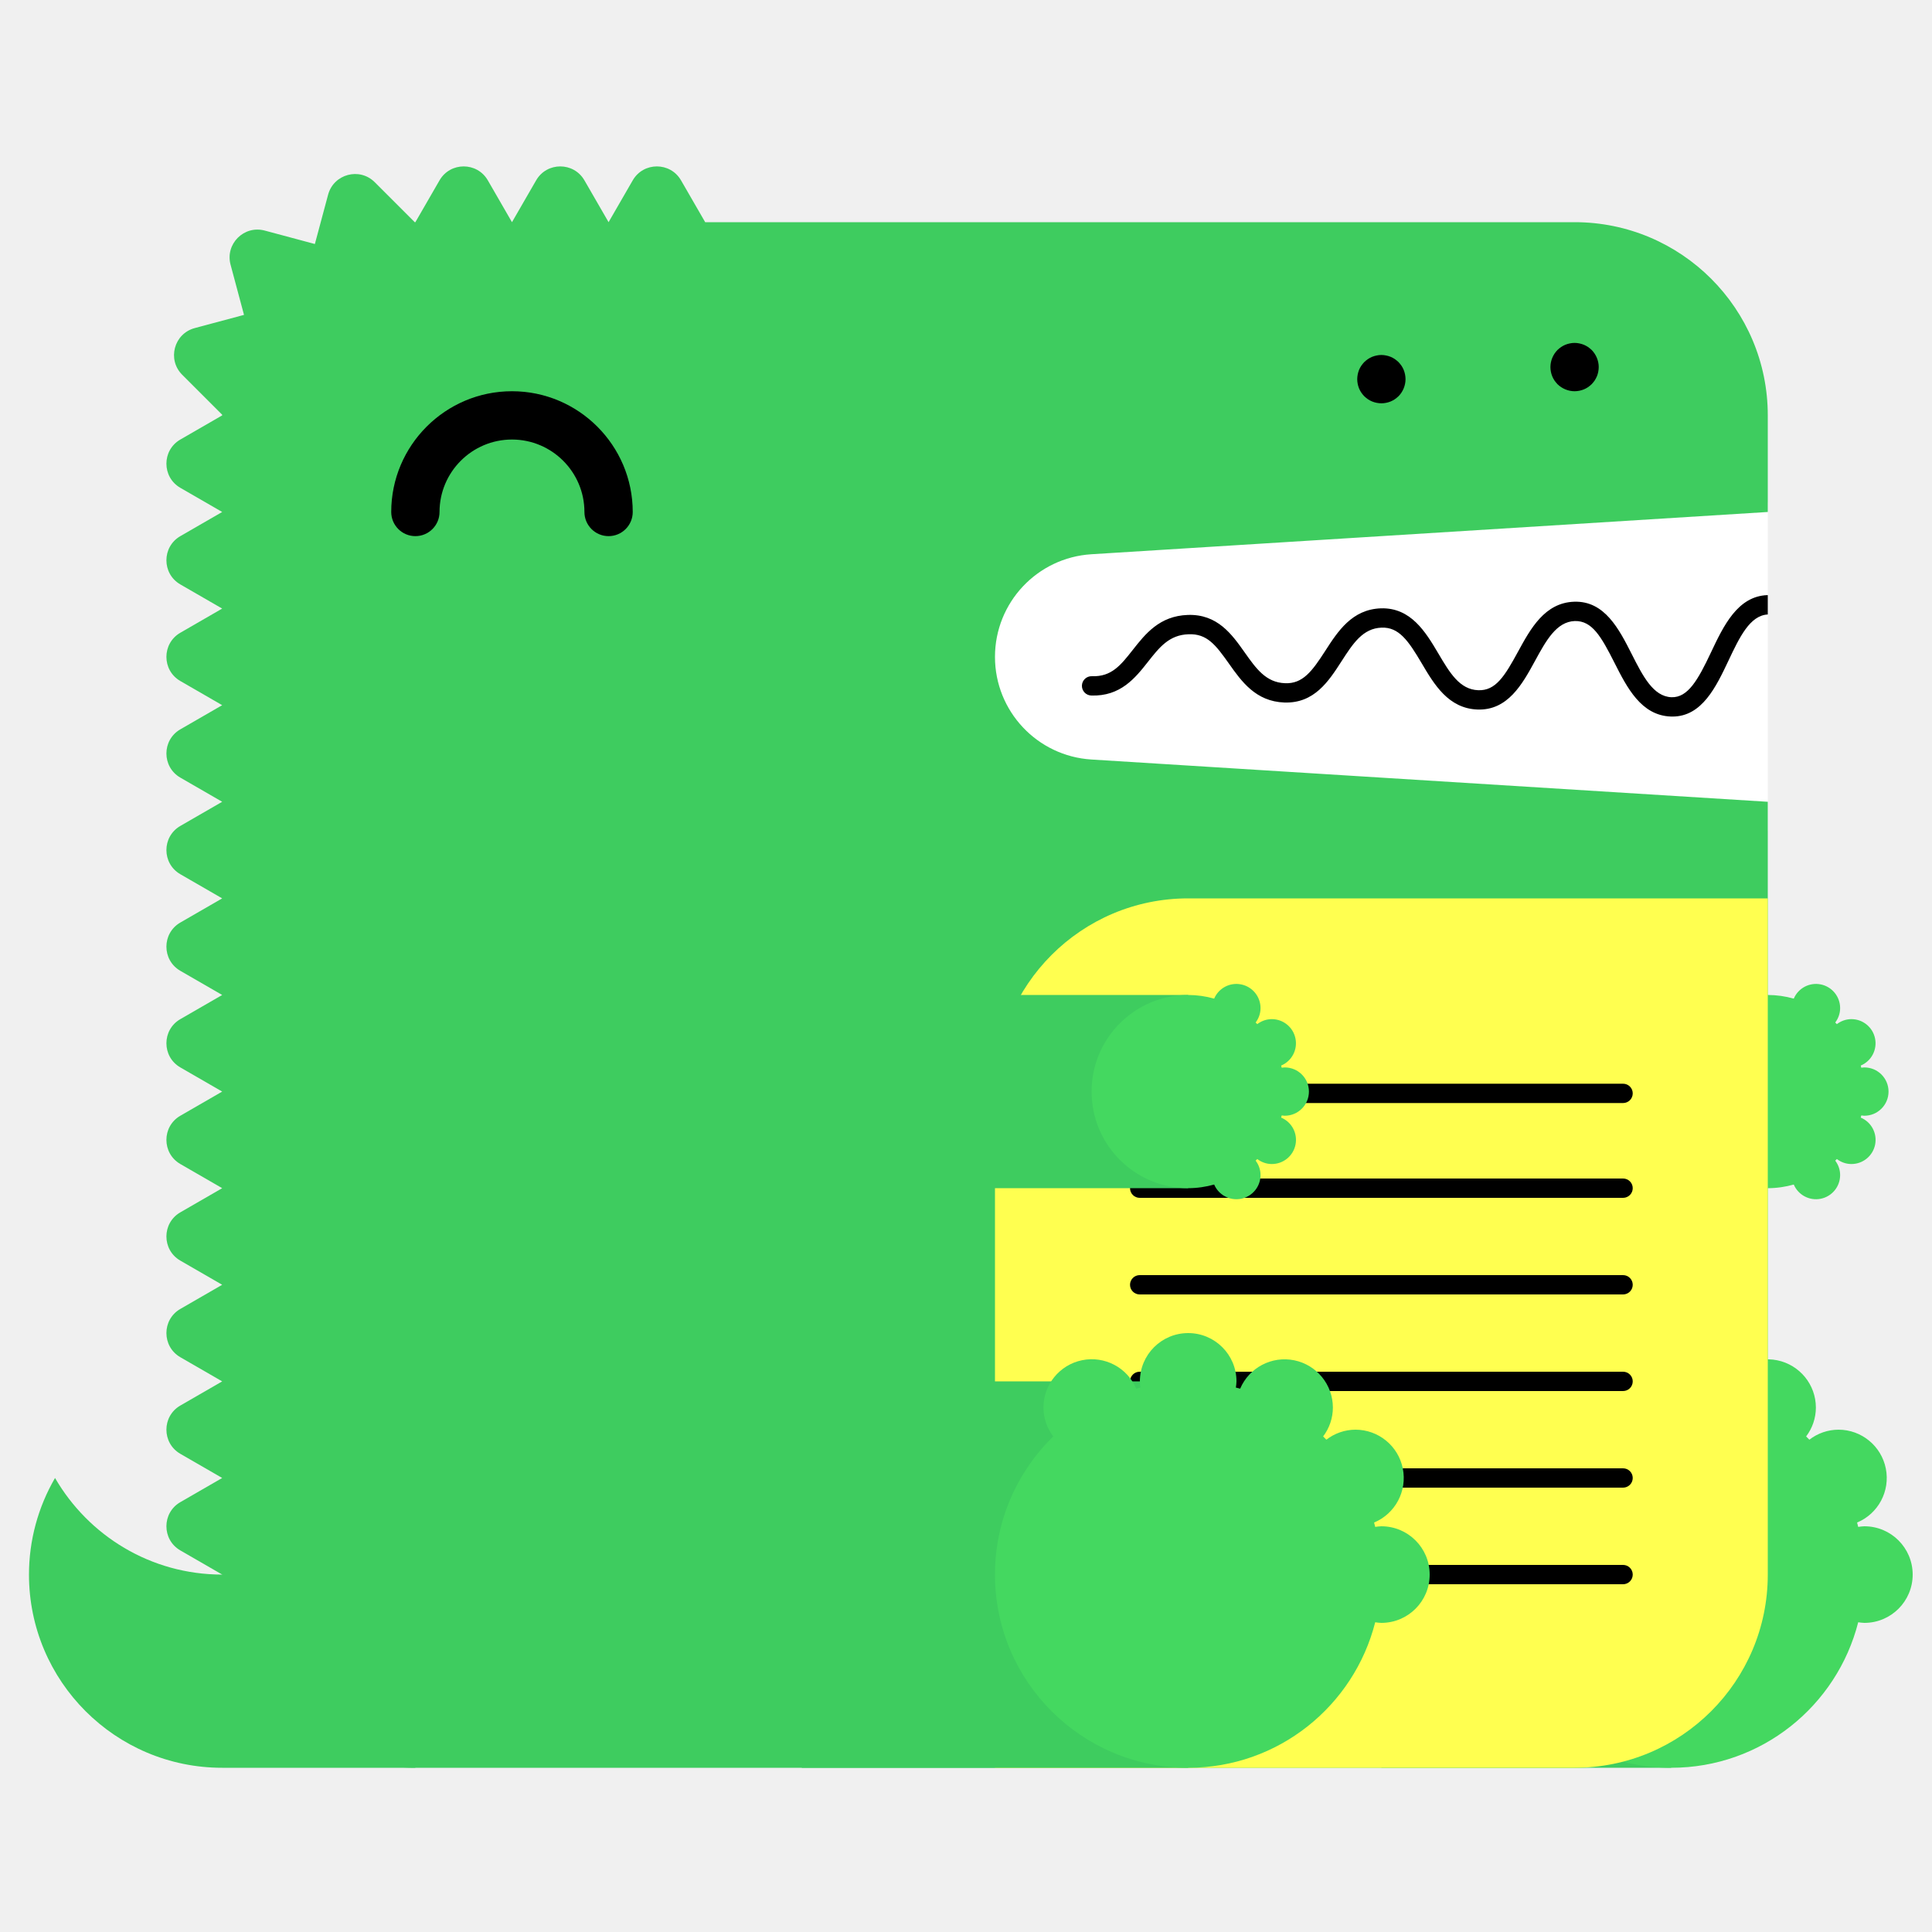
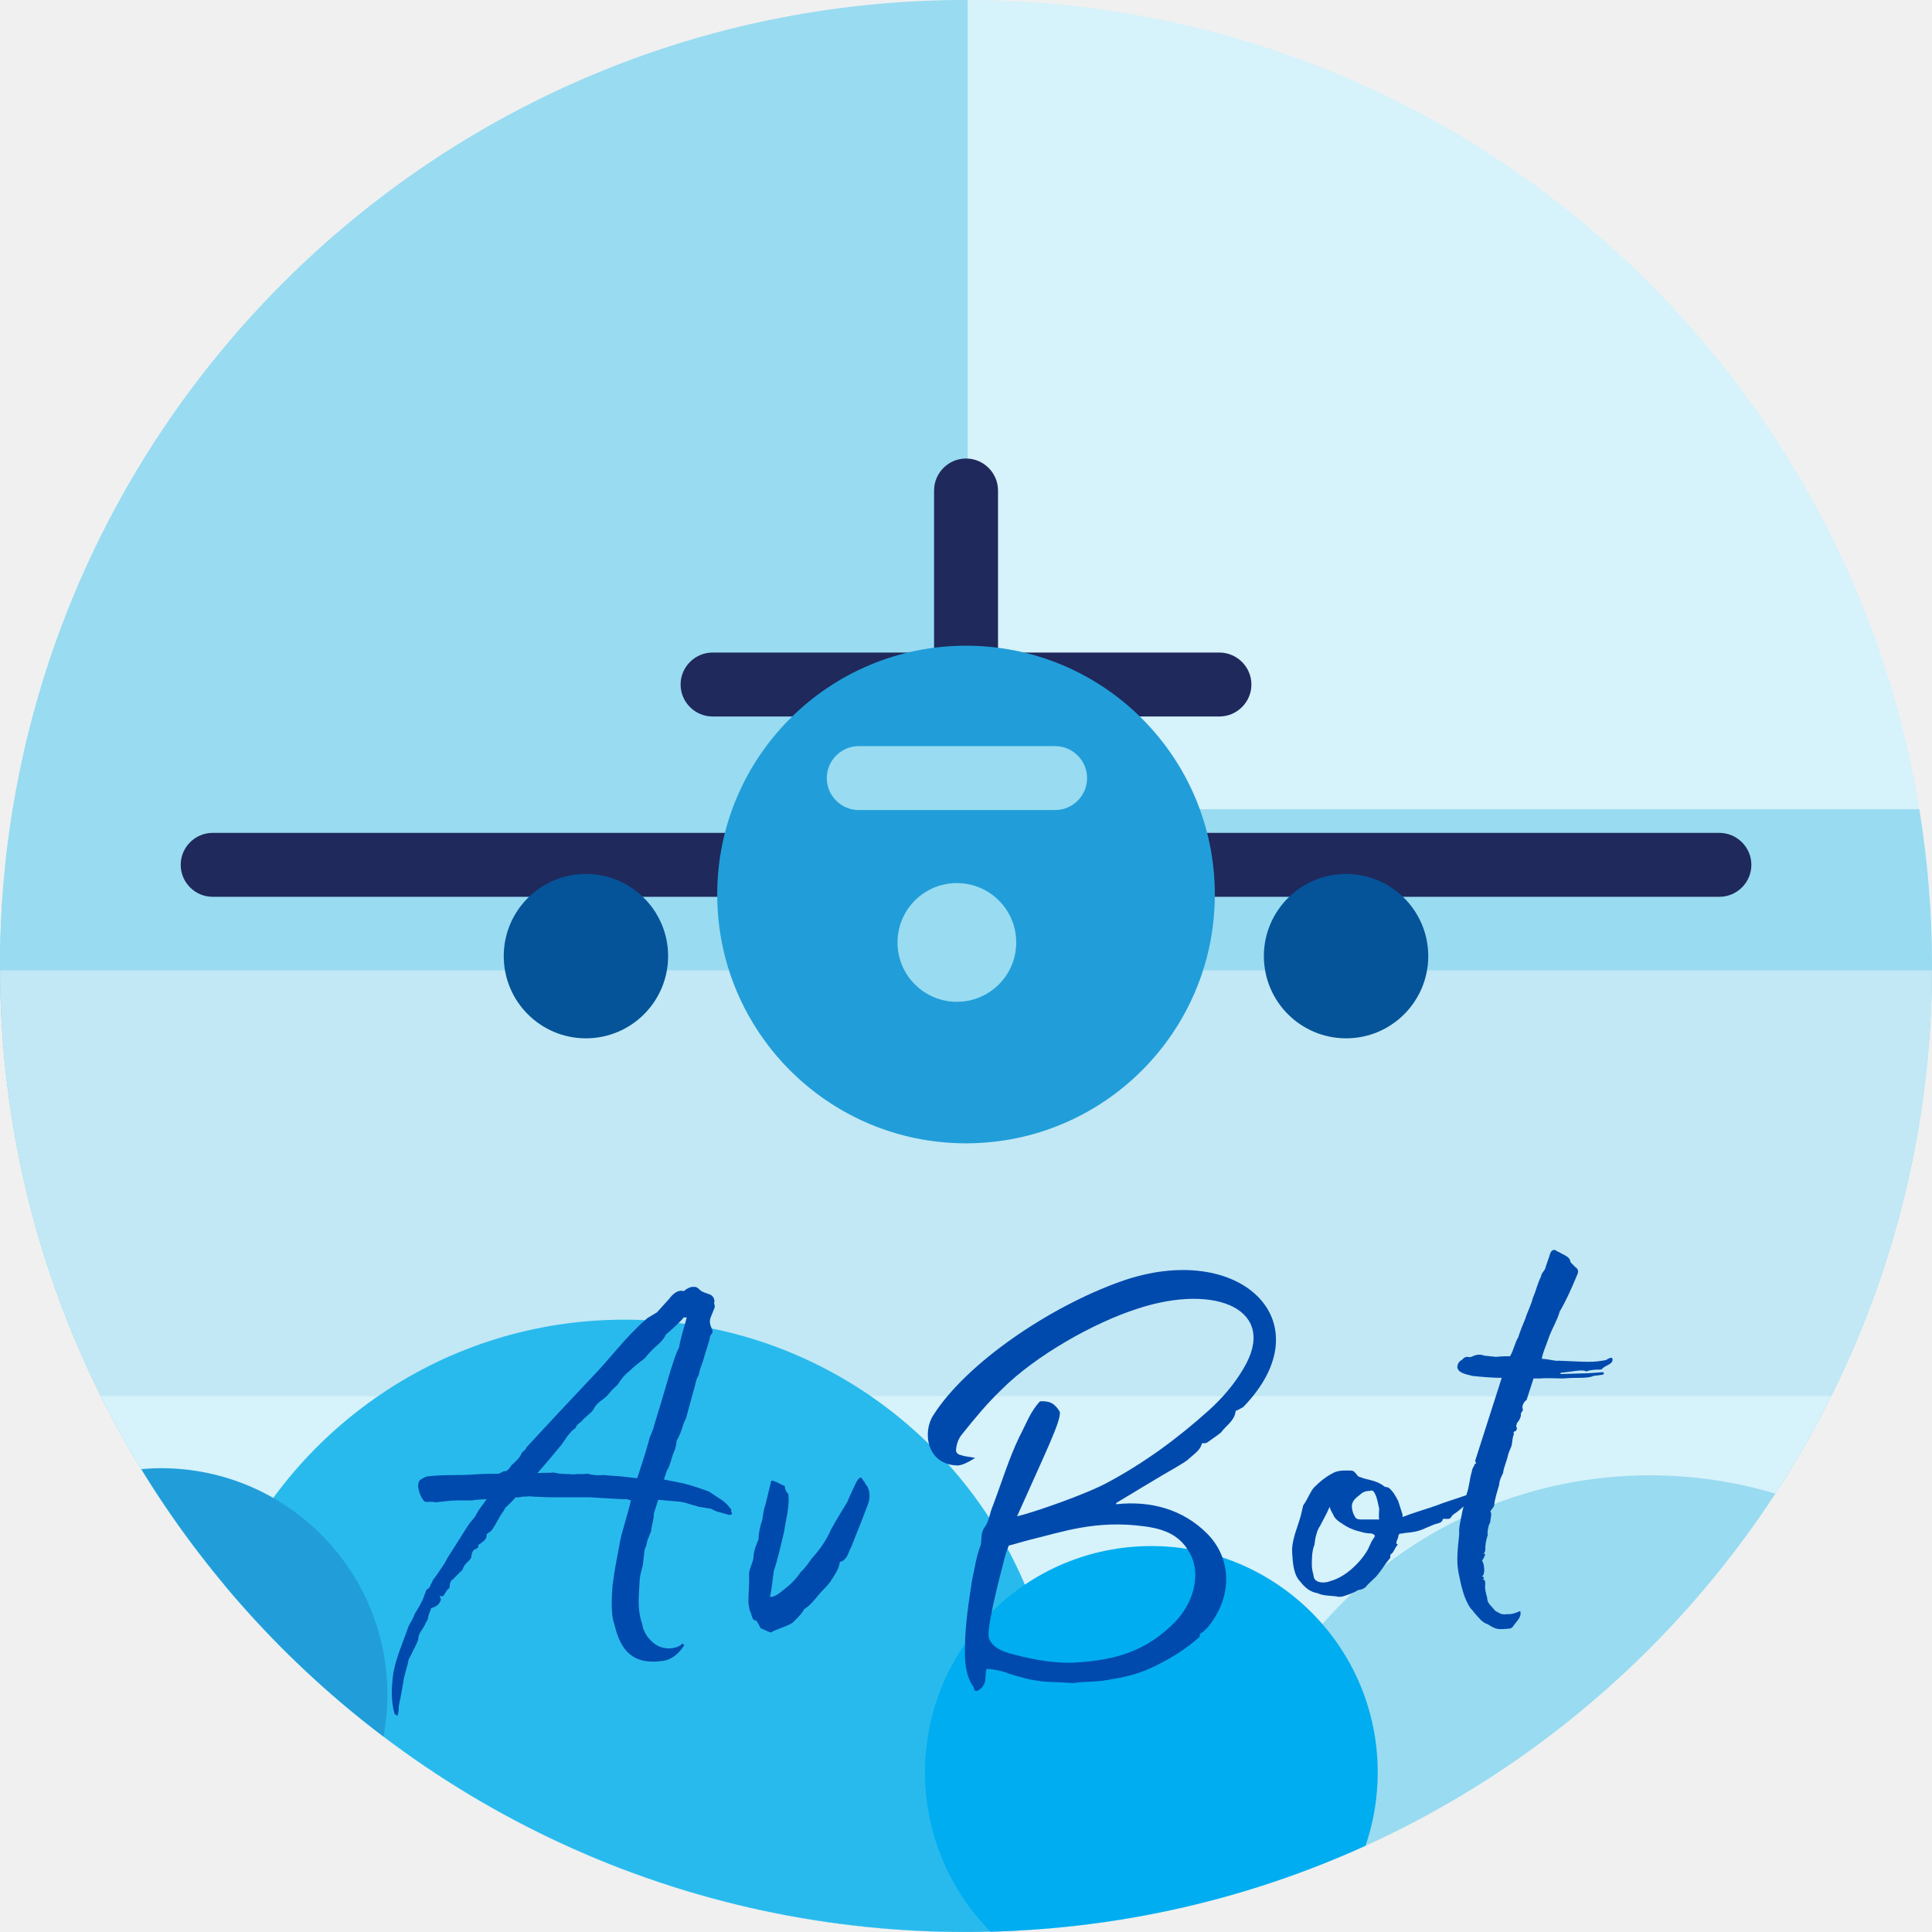
- <svg xmlns="http://www.w3.org/2000/svg" width="200" height="200" viewBox="0 0 200 200">
-   <g fill="none" fill-rule="evenodd">
-     <path fill="#FFF" d="M99 52h84v34H99z" />
-     <path d="M23 163c-7.398 0-13.843-4.027-17.303-10A19.886 19.886 0 0 0 3 163c0 11.046 8.954 20 20 20h20v-20H23z" fill="#3ECC5F" />
-     <path d="M112.98 57.376L183 53V43c0-11.046-8.954-20-20-20H73l-2.5-4.33c-1.112-1.925-3.889-1.925-5 0L63 23l-2.5-4.33c-1.111-1.925-3.889-1.925-5 0L53 23l-2.5-4.33c-1.111-1.925-3.889-1.925-5 0L43 23c-.022 0-.042.003-.065.003l-4.142-4.141c-1.57-1.571-4.252-.853-4.828 1.294l-1.369 5.104-5.192-1.392c-2.148-.575-4.111 1.389-3.535 3.536l1.39 5.193-5.102 1.367c-2.148.576-2.867 3.259-1.296 4.83l4.142 4.142c0 .021-.003.042-.003.064l-4.33 2.5c-1.925 1.111-1.925 3.889 0 5L23 53l-4.33 2.5c-1.925 1.111-1.925 3.889 0 5L23 63l-4.33 2.5c-1.925 1.111-1.925 3.889 0 5L23 73l-4.33 2.5c-1.925 1.111-1.925 3.889 0 5L23 83l-4.33 2.5c-1.925 1.111-1.925 3.889 0 5L23 93l-4.33 2.5c-1.925 1.111-1.925 3.889 0 5L23 103l-4.33 2.5c-1.925 1.111-1.925 3.889 0 5L23 113l-4.33 2.5c-1.925 1.111-1.925 3.889 0 5L23 123l-4.33 2.5c-1.925 1.111-1.925 3.889 0 5L23 133l-4.33 2.5c-1.925 1.111-1.925 3.889 0 5L23 143l-4.33 2.5c-1.925 1.111-1.925 3.889 0 5L23 153l-4.33 2.5c-1.925 1.111-1.925 3.889 0 5L23 163c0 11.046 8.954 20 20 20h120c11.046 0 20-8.954 20-20V83l-70.02-4.376A10.645 10.645 0 0 1 103 68c0-5.621 4.37-10.273 9.98-10.624" fill="#3ECC5F" />
-     <path fill="#3ECC5F" d="M143 183h30v-40h-30z" />
-     <path d="M193 158c-.219 0-.428.037-.639.064-.038-.15-.074-.301-.116-.451A5 5 0 0 0 190.32 148a4.96 4.96 0 0 0-3.016 1.036 26.531 26.531 0 0 0-.335-.336 4.955 4.955 0 0 0 1.011-2.987 5 5 0 0 0-9.599-1.959c-.148-.042-.297-.077-.445-.115.027-.211.064-.42.064-.639a5 5 0 0 0-5-5 5 5 0 0 0-5 5c0 .219.037.428.064.639-.148.038-.297.073-.445.115a4.998 4.998 0 0 0-9.599 1.959c0 1.125.384 2.151 1.011 2.987-3.717 3.632-6.031 8.693-6.031 14.3 0 11.046 8.954 20 20 20 9.339 0 17.16-6.41 19.361-15.064.211.027.42.064.639.064a5 5 0 0 0 5-5 5 5 0 0 0-5-5" fill="#44D860" />
-     <path fill="#3ECC5F" d="M153 123h30v-20h-30z" />
-     <path d="M193 115.5a2.5 2.5 0 1 0 0-5c-.109 0-.214.019-.319.032-.02-.075-.037-.15-.058-.225a2.501 2.501 0 0 0-.963-4.807c-.569 0-1.088.197-1.508.518a6.653 6.653 0 0 0-.168-.168c.314-.417.506-.931.506-1.494a2.5 2.5 0 0 0-4.8-.979A9.987 9.987 0 0 0 183 103c-5.522 0-10 4.478-10 10s4.478 10 10 10c.934 0 1.833-.138 2.69-.377a2.5 2.5 0 0 0 4.8-.979c0-.563-.192-1.077-.506-1.494.057-.055.113-.111.168-.168.42.321.939.518 1.508.518a2.5 2.5 0 0 0 .963-4.807c.021-.074.038-.15.058-.225.105.013.21.032.319.032" fill="#44D860" />
-     <path d="M63 55.5a2.5 2.5 0 0 1-2.5-2.5c0-4.136-3.364-7.5-7.5-7.5s-7.5 3.364-7.5 7.5a2.5 2.5 0 1 1-5 0c0-6.893 5.607-12.5 12.5-12.5S65.5 46.107 65.5 53a2.5 2.5 0 0 1-2.5 2.5" fill="#000" />
-     <path d="M103 183h60c11.046 0 20-8.954 20-20V93h-60c-11.046 0-20 8.954-20 20v70z" fill="#FFFF50" />
-     <path d="M168.02 124h-50.04a1 1 0 1 1 0-2h50.04a1 1 0 1 1 0 2m0 20h-50.04a1 1 0 1 1 0-2h50.04a1 1 0 1 1 0 2m0 20h-50.04a1 1 0 1 1 0-2h50.04a1 1 0 1 1 0 2m0-49.814h-50.04a1 1 0 1 1 0-2h50.04a1 1 0 1 1 0 2m0 19.814h-50.04a1 1 0 1 1 0-2h50.04a1 1 0 1 1 0 2m0 20h-50.04a1 1 0 1 1 0-2h50.04a1 1 0 1 1 0 2M183 61.611c-.012 0-.022-.006-.034-.005-3.09.105-4.552 3.196-5.842 5.923-1.346 2.85-2.387 4.703-4.093 4.647-1.889-.068-2.969-2.202-4.113-4.46-1.314-2.594-2.814-5.536-5.963-5.426-3.046.104-4.513 2.794-5.807 5.167-1.377 2.528-2.314 4.065-4.121 3.994-1.927-.07-2.951-1.805-4.136-3.813-1.321-2.236-2.848-4.75-5.936-4.664-2.994.103-4.465 2.385-5.763 4.4-1.373 2.13-2.335 3.428-4.165 3.351-1.973-.07-2.992-1.51-4.171-3.177-1.324-1.873-2.816-3.993-5.895-3.89-2.928.1-4.399 1.97-5.696 3.618-1.232 1.564-2.194 2.802-4.229 2.724a1 1 0 0 0-.072 2c3.017.101 4.545-1.8 5.872-3.487 1.177-1.496 2.193-2.787 4.193-2.855 1.926-.082 2.829 1.115 4.195 3.045 1.297 1.834 2.769 3.914 5.731 4.021 3.103.104 4.596-2.215 5.918-4.267 1.182-1.834 2.202-3.417 4.15-3.484 1.793-.067 2.769 1.35 4.145 3.681 1.297 2.197 2.766 4.686 5.787 4.796 3.125.108 4.634-2.62 5.949-5.035 1.139-2.088 2.214-4.06 4.119-4.126 1.793-.042 2.728 1.595 4.111 4.33 1.292 2.553 2.757 5.445 5.825 5.556l.169.003c3.064 0 4.518-3.075 5.805-5.794 1.139-2.41 2.217-4.68 4.067-4.773v-2z" fill="#000" />
-     <path fill="#3ECC5F" d="M83 183h40v-40H83z" />
-     <path d="M143 158c-.219 0-.428.037-.639.064-.038-.15-.074-.301-.116-.451A5 5 0 0 0 140.32 148a4.96 4.96 0 0 0-3.016 1.036 26.531 26.531 0 0 0-.335-.336 4.955 4.955 0 0 0 1.011-2.987 5 5 0 0 0-9.599-1.959c-.148-.042-.297-.077-.445-.115.027-.211.064-.42.064-.639a5 5 0 0 0-5-5 5 5 0 0 0-5 5c0 .219.037.428.064.639-.148.038-.297.073-.445.115a4.998 4.998 0 0 0-9.599 1.959c0 1.125.384 2.151 1.011 2.987-3.717 3.632-6.031 8.693-6.031 14.3 0 11.046 8.954 20 20 20 9.339 0 17.16-6.41 19.361-15.064.211.027.42.064.639.064a5 5 0 0 0 5-5 5 5 0 0 0-5-5" fill="#44D860" />
-     <path fill="#3ECC5F" d="M83 123h40v-20H83z" />
-     <path d="M133 115.5a2.5 2.5 0 1 0 0-5c-.109 0-.214.019-.319.032-.02-.075-.037-.15-.058-.225a2.501 2.501 0 0 0-.963-4.807c-.569 0-1.088.197-1.508.518a6.653 6.653 0 0 0-.168-.168c.314-.417.506-.931.506-1.494a2.5 2.5 0 0 0-4.8-.979A9.987 9.987 0 0 0 123 103c-5.522 0-10 4.478-10 10s4.478 10 10 10c.934 0 1.833-.138 2.69-.377a2.5 2.5 0 0 0 4.8-.979c0-.563-.192-1.077-.506-1.494.057-.055.113-.111.168-.168.42.321.939.518 1.508.518a2.5 2.5 0 0 0 .963-4.807c.021-.074.038-.15.058-.225.105.013.21.032.319.032" fill="#44D860" />
-     <path d="M143 41.75c-.16 0-.33-.02-.49-.05a2.52 2.52 0 0 1-.47-.14c-.15-.06-.29-.14-.431-.23-.13-.09-.259-.2-.38-.31-.109-.12-.219-.24-.309-.38s-.17-.28-.231-.43a2.619 2.619 0 0 1-.189-.96c0-.16.02-.33.05-.49.03-.16.08-.31.139-.47.061-.15.141-.29.231-.43.09-.13.2-.26.309-.38.121-.11.25-.22.38-.31.141-.09.281-.17.431-.23.149-.06.31-.11.47-.14.32-.07.65-.07.98 0 .159.03.32.08.47.14.149.06.29.14.43.23.13.09.259.2.38.31.11.12.22.25.31.38.09.14.17.28.23.43.06.16.11.31.14.47.029.16.05.33.05.49 0 .66-.271 1.31-.73 1.77-.121.11-.25.22-.38.31-.14.09-.281.17-.43.23a2.565 2.565 0 0 1-.96.19m20-1.25c-.66 0-1.3-.27-1.771-.73a3.802 3.802 0 0 1-.309-.38c-.09-.14-.17-.28-.231-.43a2.619 2.619 0 0 1-.189-.96c0-.66.27-1.3.729-1.77.121-.11.25-.22.38-.31.141-.09.281-.17.431-.23.149-.06.31-.11.47-.14.32-.07.66-.07.98 0 .159.03.32.08.47.14.149.06.29.14.43.23.13.09.259.2.38.31.459.47.73 1.11.73 1.77 0 .16-.021.33-.05.49-.03.16-.08.32-.14.47-.07.15-.14.29-.23.43-.09.13-.2.26-.31.38-.121.11-.25.22-.38.31-.14.09-.281.17-.43.23a2.565 2.565 0 0 1-.96.19" fill="#000" />
+ <svg xmlns="http://www.w3.org/2000/svg" width="500" zoomAndPan="magnify" viewBox="0 0 375 375" height="500" preserveAspectRatio="xMidYMid meet" version="1.0">
+   <defs>
+     <g />
+   </defs>
+   <path fill="#d6f2fa" d="M 187.5 0 C 83.957 0 0 83.957 0 187.5 C 0 291.043 83.957 375 187.5 375 C 291.059 375 375 291.043 375 187.5 C 375 83.957 291.059 0 187.5 0 Z M 187.5 0 " fill-opacity="1" fill-rule="evenodd" />
+   <path fill="#99dbf0" d="M 187.5 0 C 83.957 0 0 83.957 0 187.5 C 0 291.043 83.957 375 187.5 375 L 187.82 374.988 L 187.82 0.012 Z M 187.5 0 " fill-opacity="1" fill-rule="evenodd" />
+   <path fill="#99dbf0" d="M 372.531 157.066 L 2.484 157.066 C 0.875 166.977 0.004 177.133 0.004 187.5 C 0.004 291.043 83.961 375 187.488 375 C 291.047 375 375.004 291.043 375.004 187.5 C 375.004 177.133 374.145 166.977 372.531 157.066 Z M 372.531 157.066 " fill-opacity="1" fill-rule="evenodd" />
+   <path fill="#c2e8f5" d="M 0.023 188.344 C 0.473 291.508 84.234 375 187.5 375 C 290.758 375 374.531 291.508 374.984 188.344 Z M 0.023 188.344 " fill-opacity="1" fill-rule="evenodd" />
+   <path fill="#d6f2fa" d="M 19.574 270.965 C 50.285 332.621 113.934 374.992 187.5 374.992 C 261.066 374.992 324.715 332.617 355.426 270.965 Z M 19.574 270.965 " fill-opacity="1" fill-rule="evenodd" />
+   <path fill="#1f295c" d="M 333.727 161.66 L 41.285 161.66 C 37.859 161.66 35.078 164.457 35.078 167.859 L 35.078 167.871 C 35.078 171.277 37.859 174.07 41.285 174.07 L 333.727 174.07 C 337.145 174.07 339.938 171.277 339.938 167.871 L 339.938 167.859 C 339.938 164.457 337.145 161.66 333.727 161.66 Z M 333.727 161.66 " fill-opacity="1" fill-rule="evenodd" />
+   <path fill="#1f295c" d="M 187.516 89 L 187.504 89 C 184.098 89 181.305 91.793 181.305 95.199 L 181.305 135.965 C 181.305 139.383 184.098 142.164 187.504 142.164 L 187.516 142.164 C 190.918 142.164 193.715 139.383 193.715 135.965 L 193.715 95.199 C 193.711 91.793 190.918 89 187.516 89 Z M 187.516 89 " fill-opacity="1" fill-rule="evenodd" />
+   <path fill="#29baed" d="M 121.199 256.148 C 86.297 256.148 56.348 277.332 43.477 307.539 C 77.875 348.758 129.625 374.996 187.5 374.996 C 191.195 374.996 194.836 374.883 198.469 374.668 C 203.066 364.242 205.621 352.723 205.621 340.594 C 205.621 293.961 167.832 256.145 121.195 256.145 Z M 121.199 256.148 " fill-opacity="1" fill-rule="evenodd" />
+   <path fill="#99dbf0" d="M 320.281 286.359 C 274.332 286.359 236.969 323.031 235.867 368.691 C 281.105 356.645 319.617 328.117 344.574 289.91 C 336.883 287.613 328.73 286.359 320.285 286.359 Z M 320.281 286.359 " fill-opacity="1" fill-rule="evenodd" />
+   <path fill="#00adf0" d="M 223.477 300.09 C 199.211 300.09 179.539 319.746 179.539 344.016 C 179.539 356.074 184.406 366.992 192.258 374.93 C 218.18 374.289 242.77 368.379 265.051 358.25 C 266.578 353.785 267.414 349 267.414 344.016 C 267.414 319.746 247.746 300.09 223.477 300.09 Z M 223.477 300.09 " fill-opacity="1" fill-rule="evenodd" />
+   <path fill="#219ed9" d="M 31.262 284.977 C 29.961 284.977 28.695 285.043 27.418 285.156 C 39.719 305.27 55.703 322.887 74.438 337.066 C 74.93 334.426 75.199 331.695 75.199 328.914 C 75.199 304.656 55.531 284.977 31.262 284.977 Z M 31.262 284.977 " fill-opacity="1" fill-rule="evenodd" />
+   <path fill="#1f295c" d="M 236.676 126.66 L 138.316 126.66 C 134.898 126.66 132.105 129.449 132.105 132.867 L 132.105 132.871 C 132.105 136.281 134.902 139.07 138.316 139.07 L 236.676 139.07 C 240.094 139.07 242.895 136.281 242.895 132.871 L 242.895 132.867 C 242.895 129.449 240.094 126.66 236.676 126.66 Z M 236.676 126.66 " fill-opacity="1" fill-rule="evenodd" />
+   <path fill="#219ed9" d="M 187.5 125.332 C 160.836 125.332 139.211 146.945 139.211 173.629 C 139.211 200.297 160.836 221.918 187.5 221.918 C 214.172 221.918 235.797 200.297 235.797 173.629 C 235.797 146.945 214.172 125.332 187.5 125.332 Z M 187.5 125.332 " fill-opacity="1" fill-rule="evenodd" />
+   <path fill="#99dbf0" d="M 185.734 171.406 C 179.367 171.406 174.207 176.562 174.207 182.93 C 174.207 189.293 179.367 194.449 185.734 194.449 C 192.094 194.449 197.25 189.293 197.25 182.93 C 197.254 176.562 192.094 171.406 185.734 171.406 Z M 185.734 171.406 " fill-opacity="1" fill-rule="evenodd" />
+   <path fill="#055499" d="M 261.281 169.633 C 252.461 169.633 245.316 176.777 245.316 185.586 C 245.316 194.395 252.461 201.539 261.281 201.539 C 270.078 201.539 277.223 194.395 277.223 185.586 C 277.223 176.777 270.078 169.633 261.281 169.633 Z M 113.727 169.633 C 104.91 169.633 97.777 176.777 97.777 185.586 C 97.777 194.395 104.91 201.539 113.727 201.539 C 122.535 201.539 129.68 194.395 129.68 185.586 C 129.68 176.777 122.535 169.633 113.727 169.633 Z M 113.727 169.633 " fill-opacity="1" fill-rule="evenodd" />
+   <path fill="#99dbf0" d="M 204.793 144.824 L 166.68 144.824 C 163.273 144.824 160.48 147.617 160.48 151.027 L 160.48 151.031 C 160.48 154.449 163.273 157.23 166.68 157.23 L 204.793 157.23 C 208.211 157.23 211.004 154.449 211.004 151.031 L 211.004 151.027 C 211.004 147.617 208.211 144.824 204.793 144.824 Z M 204.793 144.824 " fill-opacity="1" fill-rule="evenodd" />
+   <g fill="#004aad" fill-opacity="1">
+     <g transform="translate(69.9269, 306.8927)">
+       <g>
+         <path d="M 72.129 -13.191 C 71.758 -14.055 72.254 -13.688 71.883 -14.055 C 71.145 -15.043 70.402 -15.66 69.539 -16.152 L 67.691 -17.387 C 65.965 -18 64.609 -18.496 62.637 -18.988 L 58.938 -19.727 L 59.555 -21.578 C 59.801 -21.824 59.922 -22.195 60.047 -22.562 C 60.414 -23.551 60.539 -24.414 61.031 -25.398 C 61.156 -25.891 61.402 -26.508 61.402 -27.25 C 62.02 -28.234 62.387 -29.344 62.758 -30.578 L 63.25 -31.688 L 64.977 -37.977 C 65.102 -38.715 65.348 -39.457 65.719 -40.07 C 65.84 -40.934 66.211 -41.797 66.582 -42.906 C 66.949 -44.266 67.32 -45.25 67.812 -46.977 C 67.812 -47.223 67.938 -47.715 68.059 -47.84 C 68.801 -48.457 68.059 -49.074 67.938 -49.812 C 67.691 -50.676 68.059 -51.293 68.309 -51.91 L 68.801 -53.141 C 68.801 -53.387 68.801 -53.633 68.676 -53.883 C 68.922 -54.746 68.43 -55.359 67.938 -55.605 C 66.949 -55.977 66.211 -56.102 65.594 -56.84 C 65.348 -56.965 65.223 -57.086 65.102 -57.086 C 64.238 -57.211 63.746 -56.965 63.004 -56.469 C 63.004 -56.348 62.758 -56.223 62.512 -56.348 C 61.527 -56.469 60.664 -55.73 59.922 -54.746 L 57.578 -52.156 L 55.73 -51.047 C 51.293 -47.223 48.949 -43.648 44.512 -39.086 C 40.441 -34.77 36.621 -30.699 32.305 -26.016 C 32.059 -25.277 31.316 -25.152 31.195 -24.535 C 30.824 -23.797 30.207 -23.305 29.715 -22.809 C 29.098 -22.441 28.852 -21.207 27.867 -21.332 L 26.879 -20.836 C 25.152 -20.836 24.043 -20.836 22.316 -20.715 C 19.359 -20.469 16.398 -20.715 13.191 -20.344 C 12.824 -20.344 12.082 -19.973 11.59 -19.605 C 10.605 -18.496 11.961 -15.66 12.578 -15.414 C 13.316 -15.289 13.934 -15.535 14.551 -15.289 C 16.027 -15.414 17.262 -15.66 18.863 -15.66 L 21.699 -15.66 C 22.07 -15.781 24.043 -15.906 24.535 -15.906 L 22.934 -13.688 L 22.316 -12.578 C 21.824 -11.836 21.332 -11.465 20.961 -10.852 L 17.754 -5.797 C 17.262 -5.055 16.77 -4.316 16.523 -3.699 L 15.043 -1.48 L 14.055 -0.125 C 14.055 0.125 13.688 0.492 13.438 1.234 L 12.824 1.727 L 12.453 2.711 C 12.082 4.07 10.605 6.289 10.605 6.289 C 10.355 7.027 9.863 7.891 9.371 8.754 C 8.383 11.715 7.027 14.551 6.41 17.879 C 6.043 20.715 5.918 23.059 6.656 25.77 C 6.781 25.891 7.027 26.016 7.273 26.141 C 7.273 25.891 7.398 25.645 7.398 25.277 C 7.52 25.031 7.398 24.535 7.52 24.043 L 7.891 22.195 L 8.383 19.48 C 8.383 18.742 9.246 16.273 9.371 15.289 L 10.852 12.328 L 11.219 11.465 L 11.344 10.605 C 11.59 9.988 11.836 9.617 12.328 8.879 C 12.578 8.508 12.824 7.77 13.07 7.52 C 13.191 6.906 13.316 6.289 13.688 5.547 L 13.688 5.301 C 14.551 4.934 15.289 4.809 15.66 3.574 L 15.414 2.836 C 15.906 3.082 16.152 2.961 16.398 2.465 C 16.645 2.098 16.77 1.727 17.262 1.355 C 17.387 1.234 17.387 0.863 17.387 0.492 L 17.754 -0.246 C 17.754 -0.246 18 -0.246 18 -0.371 L 19.852 -2.219 C 19.973 -2.711 20.344 -3.328 20.961 -3.82 C 21.207 -4.191 21.578 -4.316 21.578 -4.934 C 21.699 -5.672 21.945 -6.164 22.562 -6.289 C 22.688 -6.289 22.809 -6.535 22.934 -6.656 C 22.809 -7.152 23.18 -7.152 23.305 -7.273 C 24.043 -7.891 24.535 -8.016 24.535 -9.125 L 25.398 -9.742 C 26.387 -10.973 26.754 -12.207 27.867 -13.688 C 27.988 -13.809 27.988 -13.934 28.113 -14.18 C 29.59 -15.66 29.961 -15.906 30.086 -16.273 C 30.699 -16.152 31.195 -16.398 31.688 -16.398 C 32.426 -16.398 33.043 -16.523 33.535 -16.398 L 36.621 -16.273 L 44.512 -16.273 L 50.676 -15.906 L 51.785 -15.906 L 52.523 -15.66 C 52.156 -13.809 50.797 -9.617 50.43 -7.77 C 50.059 -5.547 49.688 -3.945 49.32 -1.602 L 48.949 0.988 C 48.824 2.961 48.578 6.41 49.32 8.383 C 50.551 13.562 52.895 16.152 58.32 15.535 C 60.293 15.414 61.773 14.18 62.883 12.453 L 62.512 12.082 C 61.895 13.07 58.691 13.809 56.594 11.715 C 55.73 10.973 54.867 9.617 54.746 8.383 C 53.883 6.043 54.004 3.699 54.129 1.602 L 54.25 -0.492 C 54.375 -1.355 54.621 -2.219 54.867 -3.207 L 55.113 -5.426 C 55.113 -5.547 55.238 -6.535 55.484 -6.781 L 55.73 -7.891 L 56.469 -9.742 C 56.469 -10.605 57.086 -12.207 56.965 -13.07 L 57.828 -15.781 L 62.02 -15.414 L 62.758 -15.289 L 65.719 -14.426 L 68.059 -14.055 L 69.047 -13.562 L 71.266 -12.945 C 71.758 -12.699 72.254 -12.945 72.129 -13.191 Z M 53.758 -19.973 L 50.43 -20.344 C 49.074 -20.469 48.211 -20.469 47.223 -20.59 C 46.113 -20.469 45.004 -20.59 44.141 -20.836 C 43.152 -20.715 42.293 -20.836 41.305 -20.715 C 40.07 -20.836 38.84 -20.715 37.605 -21.082 C 36.742 -20.961 35.633 -21.082 34.398 -20.961 C 36.004 -22.809 37.484 -24.535 39.086 -26.508 L 40.195 -28.113 C 40.688 -28.727 41.18 -29.344 41.797 -29.715 C 42.043 -30.453 42.414 -30.578 42.906 -30.949 C 43.523 -31.812 44.633 -32.426 45.25 -33.289 C 45.742 -34.277 46.359 -34.77 47.223 -35.387 C 47.594 -35.633 48.211 -36.25 48.457 -36.621 C 48.949 -37.234 49.566 -37.73 49.934 -38.098 C 50.676 -39.207 51.293 -40.07 52.156 -40.688 C 53.141 -41.676 54.004 -42.293 55.238 -43.277 C 55.855 -44.016 56.594 -44.879 57.457 -45.621 C 58.195 -46.238 58.938 -46.977 59.305 -47.84 C 60.047 -48.457 62.266 -50.43 62.758 -51.168 L 63.375 -51.168 C 63.004 -49.812 62.02 -46.605 61.895 -45.375 C 61.156 -44.016 60.664 -42.168 60.168 -40.688 L 58.32 -34.398 L 57.332 -31.195 L 56.84 -29.469 C 56.594 -28.977 56.469 -28.48 56.223 -27.988 C 55.855 -26.754 55.484 -25.277 55.113 -24.168 Z M 53.758 -19.973 " />
+       </g>
+     </g>
+   </g>
+   <g fill="#004aad" fill-opacity="1">
+     <g transform="translate(144.5221, 306.8927)">
+       <g>
+         <path d="M 5.055 9.988 C 6.289 9.246 7.77 9 9.246 8.137 C 9.988 7.398 10.973 6.535 11.59 5.426 C 12.824 4.684 13.688 3.453 14.551 2.465 C 15.164 1.727 16.027 0.988 16.645 0.125 C 17.387 -1.109 18.25 -2.098 18.496 -3.699 C 18.496 -3.699 18.617 -3.82 18.863 -3.82 C 19.852 -4.316 20.098 -5.301 20.469 -6.164 C 20.836 -6.781 20.961 -7.398 22.441 -10.973 L 24.043 -15.164 C 24.414 -16.398 24.289 -17.754 23.672 -18.617 C 23.426 -18.742 23.426 -18.988 23.305 -19.234 C 22.934 -19.48 22.809 -20.098 22.562 -20.098 C 22.195 -20.098 21.824 -19.48 21.578 -18.988 C 20.961 -17.633 20.344 -16.398 19.973 -15.414 C 18.863 -13.562 17.754 -11.836 16.77 -9.988 C 15.906 -8.016 14.672 -6.164 13.07 -4.438 C 12.453 -3.574 11.715 -2.465 10.973 -1.848 C 10.234 -0.738 9.246 0.371 8.137 1.234 C 7.152 1.973 6.164 3.082 4.934 3.082 C 5.301 1.355 5.426 -0.246 5.672 -1.973 C 6.535 -4.562 7.027 -6.906 7.645 -9.492 C 8.016 -11.961 8.754 -14.426 8.508 -16.891 C 8.262 -17.137 8.016 -17.387 8.016 -17.633 C 7.77 -17.879 7.891 -18.25 7.77 -18.496 C 6.906 -18.742 5.797 -19.605 5.18 -19.48 L 4.07 -14.918 C 3.699 -13.809 3.574 -12.945 3.453 -11.961 C 3.082 -10.852 2.711 -9.371 2.711 -8.137 C 2.344 -7.152 1.727 -5.918 1.727 -4.562 C 1.602 -3.574 1.109 -2.836 0.863 -1.602 C 0.988 0.246 0.738 2.098 0.738 4.07 C 0.738 4.316 0.863 4.934 0.988 5.672 C 1.48 6.535 1.355 7.645 2.219 7.645 C 2.344 7.645 3.082 9 3.082 9.125 Z M 5.055 9.988 " />
+       </g>
+     </g>
+   </g>
+   <g fill="#004aad" fill-opacity="1">
+     <g transform="translate(172.634, 306.8927)">
+       <g>
+         <path d="M 45.004 -58.195 C 31.07 -53.266 14.918 -42.293 8.508 -32.18 C 6.41 -28.977 7.152 -22.562 13.316 -22.441 C 14.301 -22.562 15.289 -23.059 16.645 -23.918 C 15.414 -24.168 14.672 -24.168 14.055 -24.414 C 13.316 -24.535 12.824 -24.906 12.945 -25.645 C 13.07 -26.754 13.438 -27.742 14.18 -28.605 C 16.645 -31.688 18.988 -34.523 21.824 -37.234 C 28.359 -43.77 39.703 -50.184 48.211 -52.895 C 63.621 -57.949 75.582 -52.523 68.676 -41.18 C 66.949 -38.223 64.609 -35.508 62.02 -33.168 C 55.855 -27.617 49.441 -22.934 42.293 -19.109 C 38.223 -16.891 27.988 -13.316 24.781 -12.578 C 30.086 -24.535 33.535 -31.441 33.043 -32.922 C 32.059 -34.523 31.07 -35.016 29.223 -34.895 C 27.371 -32.922 26.508 -30.453 25.277 -28.113 C 23.18 -23.797 21.824 -19.234 20.098 -14.672 C 19.48 -13.316 19.359 -11.59 18.496 -10.48 C 17.508 -9.125 18.125 -7.77 17.508 -6.41 C 16.77 -4.316 16.523 -2.219 16.027 -0.125 C 15.414 4.07 14.672 8.508 14.672 12.824 C 14.551 15.414 14.797 18.371 16.273 20.469 C 16.523 20.836 16.273 21.332 17.016 21.332 C 19.234 20.098 18.371 18.617 18.863 17.016 C 20.344 17.137 21.453 17.387 22.316 17.633 C 23.551 18.125 24.535 18.371 25.891 18.742 C 26.754 18.988 27.867 19.234 28.977 19.359 C 29.961 19.605 33.043 19.605 34.648 19.727 C 34.77 19.727 36.004 19.852 36.125 19.727 C 38.098 19.48 40.07 19.605 42.043 19.234 C 46.605 18.496 49.195 17.879 53.633 15.414 C 56.102 14.055 58.074 12.699 60.168 10.852 C 60.293 10.852 60.168 10.605 60.293 10.234 C 60.785 9.988 61.277 9.492 61.773 9 C 66.828 2.836 66.336 -4.562 61.648 -9.246 C 56.965 -13.934 50.676 -15.66 44.016 -14.918 L 44.016 -15.164 C 48.578 -17.879 51.91 -19.973 55.605 -22.07 C 56.594 -22.688 57.578 -23.18 58.32 -23.918 C 59.305 -24.781 60.414 -25.523 60.664 -26.754 C 61.031 -26.754 61.402 -26.754 61.648 -26.879 C 62.637 -27.617 63.621 -28.234 64.363 -28.852 C 65.348 -30.207 66.949 -31.07 67.195 -32.922 C 67.195 -33.043 67.32 -33.168 67.566 -33.168 L 68.676 -33.785 C 84.707 -50.305 68.059 -66.336 45.004 -58.195 Z M 49.688 -10.605 C 54.129 -9.988 56.594 -8.508 58.32 -5.426 C 60.664 -1.109 58.812 4.438 55.484 7.891 C 49.934 13.562 44.016 15.289 36.496 15.781 C 31.195 16.152 25.77 14.672 23.426 14.055 C 22.562 13.809 19.234 12.824 19.234 10.355 C 19.234 7.52 21.578 -1.48 22.07 -3.328 C 22.441 -4.809 22.688 -5.797 23.18 -6.906 C 23.797 -7.027 25.77 -7.645 27.25 -8.016 C 33.414 -9.492 40.07 -11.961 49.688 -10.605 Z M 49.688 -10.605 " />
+       </g>
+     </g>
+   </g>
+   <g fill="#004aad" fill-opacity="1">
+     <g transform="translate(250.1883, 306.8927)">
+       <g>
+         <path d="M 35.016 -16.891 C 31.934 -15.781 30.453 -15.414 28.605 -14.672 C 26.508 -13.934 24.289 -13.316 22.07 -12.453 C 21.945 -12.578 22.07 -12.699 22.07 -12.824 L 21.207 -15.535 C 20.59 -16.77 20.098 -17.508 19.359 -18.125 C 19.109 -18.25 18.617 -18.25 18.496 -18.371 C 17.016 -19.605 15.289 -19.605 14.055 -20.098 C 13.809 -20.223 13.562 -20.223 13.438 -20.344 C 12.945 -20.836 12.699 -21.453 12.082 -21.453 C 11.098 -21.453 9.863 -21.578 8.754 -21.082 C 7.273 -20.344 6.043 -19.359 4.934 -18.25 C 4.191 -17.508 3.699 -16.027 2.836 -14.797 C 2.711 -14.797 2.465 -13.191 2.219 -12.453 C 1.602 -10.234 0.492 -7.891 0.617 -5.547 C 0.738 -3.574 0.863 -1.234 2.219 0.125 C 3.082 1.234 4.07 2.098 5.547 2.344 C 6.535 2.836 8.016 2.836 9.246 2.961 C 9.492 3.082 9.988 3.082 10.48 2.961 C 11.59 2.59 12.453 2.344 13.438 1.727 C 13.934 1.727 14.426 1.48 14.797 1.234 C 15.289 0.617 16.027 0 16.645 -0.617 L 16.891 -0.863 C 18 -2.098 18.617 -3.328 19.605 -4.438 C 19.727 -4.562 19.605 -5.055 19.727 -5.18 C 20.469 -5.672 20.469 -6.41 21.082 -7.027 C 21.082 -7.027 21.082 -7.152 21.082 -7.152 L 20.836 -7.273 C 20.836 -7.77 21.082 -8.137 21.207 -8.508 C 21.207 -9 21.332 -9.246 21.945 -9.246 C 22.195 -9.246 22.441 -9.371 22.809 -9.371 C 24.043 -9.492 25.031 -9.617 26.387 -10.234 L 28.113 -10.973 C 28.727 -11.219 29.715 -11.219 29.84 -11.961 C 29.84 -12.082 29.961 -12.082 30.086 -12.082 L 30.949 -12.082 C 31.441 -12.082 31.441 -12.578 31.934 -12.945 C 32.676 -13.438 33.66 -14.18 35.141 -15.66 L 35.141 -16.77 Z M 17.508 -11.961 L 14.055 -11.961 C 13.316 -11.961 12.945 -12.082 12.699 -12.699 C 12.328 -13.316 12.207 -14.055 12.207 -14.672 C 12.328 -15.781 13.191 -16.273 13.934 -16.891 C 14.301 -17.262 14.918 -17.508 15.66 -17.508 C 16.027 -17.633 16.273 -17.633 16.523 -17.262 C 17.137 -16.273 17.262 -15.043 17.508 -14.055 C 17.508 -13.316 17.387 -12.578 17.508 -11.961 Z M 16.398 -8.262 C 15.781 -7.398 15.535 -6.41 15.043 -5.672 C 14.426 -4.684 13.688 -3.82 12.945 -3.082 C 11.59 -1.727 9.863 -0.492 8.016 0 C 6.41 0.617 4.934 0.125 4.809 -0.863 C 4.684 -1.602 4.438 -2.219 4.438 -3.082 C 4.438 -4.316 4.438 -5.797 4.934 -7.027 C 5.055 -7.645 5.055 -8.262 5.301 -9 C 5.426 -9.492 5.672 -10.234 6.043 -10.727 C 6.656 -11.961 7.273 -12.945 7.891 -14.426 C 8.016 -13.934 8.262 -13.438 8.508 -13.07 C 8.754 -12.328 9.371 -11.715 10.234 -11.219 C 11.219 -10.48 12.578 -9.863 13.809 -9.617 C 14.426 -9.371 15.414 -9.246 16.027 -9.246 C 16.645 -9 16.891 -8.879 16.398 -8.262 Z M 16.398 -8.262 " />
+       </g>
+     </g>
+   </g>
+   <g fill="#004aad" fill-opacity="1">
+     <g transform="translate(279.1632, 306.8927)">
+       <g>
+         <path d="M 25.891 -40.688 C 26.633 -40.812 28.234 -41.059 28.727 -40.688 C 29.59 -41.059 30.824 -41.059 31.562 -41.059 L 31.812 -41.18 C 32.305 -41.922 34.152 -42.043 33.785 -43.277 C 33.414 -43.523 32.797 -43.031 32.551 -42.906 C 29.961 -42.414 29.223 -42.539 23.305 -42.785 C 22.809 -42.66 21.824 -43.031 20.098 -43.152 C 20.344 -44.512 20.715 -45.125 21.578 -47.594 C 22.195 -49.195 23.18 -50.797 23.551 -52.277 C 24.781 -54.375 25.77 -56.594 26.754 -58.938 C 27.125 -59.801 27.496 -60.414 26.508 -61.031 C 26.262 -61.402 25.77 -61.648 25.645 -62.02 C 25.523 -63.004 24.414 -63.25 23.426 -63.867 C 23.18 -63.992 22.934 -63.992 22.809 -64.238 C 22.316 -64.363 21.945 -64.238 21.699 -63.5 C 21.453 -62.637 20.961 -61.402 20.715 -60.539 C 20.344 -59.922 19.973 -59.676 19.973 -59.184 C 19.234 -57.703 18.988 -56.348 18.371 -54.992 C 18 -53.512 17.262 -52.156 16.891 -50.922 C 16.398 -49.688 15.906 -48.578 15.535 -47.348 C 14.797 -46.113 14.672 -44.879 13.934 -43.648 C 13.191 -43.648 12.328 -43.648 11.219 -43.523 L 8.879 -43.77 C 8.016 -44.141 7.152 -43.895 6.41 -43.523 C 6.164 -43.402 5.797 -43.523 5.672 -43.523 C 5.672 -43.523 5.18 -43.648 4.562 -42.906 C 3.945 -42.66 3.699 -41.922 3.699 -41.551 C 3.82 -40.441 5.18 -40.195 6.656 -39.824 C 9 -39.578 10.727 -39.457 12.328 -39.457 L 11.098 -35.633 L 7.152 -23.305 C 7.273 -23.18 7.273 -22.934 7.398 -22.809 L 7.152 -22.809 C 6.906 -22.195 6.535 -21.824 6.535 -21.332 C 6.043 -19.727 6.043 -18.371 5.547 -17.016 L 4.684 -13.562 C 4.438 -12.082 3.945 -10.605 4.07 -9.125 C 3.82 -6.535 3.453 -4.07 3.945 -1.602 C 4.438 0.863 4.934 3.328 6.289 5.301 C 6.535 5.547 6.781 5.797 7.027 6.164 C 8.016 7.273 8.508 8.016 9.617 8.383 C 11.344 9.492 11.715 9.371 13.562 9.246 L 13.316 9.246 C 14.055 9.246 14.301 9.125 14.551 8.754 C 15.164 7.77 16.273 7.027 15.906 5.797 C 15.906 5.797 14.426 6.535 13.438 6.41 C 12.328 6.535 12.207 6.41 11.098 5.797 L 10.234 4.809 C 9.988 4.562 9.492 4.07 9.492 3.207 C 9.246 2.344 9 1.48 9.125 0.617 C 9.125 0.125 9.125 -0.246 8.629 -0.371 C 9.125 -0.617 8.754 -0.738 8.508 -0.988 C 9.125 -1.109 9 -3.328 8.508 -3.945 C 8.754 -4.316 9 -4.809 9.125 -5.18 C 8.879 -5.301 8.754 -5.426 8.879 -5.426 C 9 -5.547 9.125 -5.797 9.125 -6.043 C 9.125 -7.027 9.246 -7.891 9.617 -9 C 9.492 -9.371 9.617 -9.988 9.742 -10.48 C 9.742 -10.852 10.109 -11.344 10.109 -11.59 C 10.109 -12.207 10.48 -12.945 10.109 -13.562 C 10.355 -13.934 10.727 -14.301 10.852 -14.672 C 10.973 -16.027 11.465 -17.387 11.836 -18.742 C 11.836 -19.48 12.207 -20.223 12.578 -20.961 C 12.699 -22.07 13.316 -23.305 13.562 -24.535 C 13.688 -25.031 13.934 -25.523 14.18 -26.141 C 14.426 -26.879 14.301 -27.617 14.672 -28.48 C 14.672 -28.727 14.551 -28.977 14.672 -28.977 C 15.414 -29.223 15.289 -29.715 15.164 -29.961 C 15.043 -30.207 15.289 -30.453 15.289 -30.699 C 15.781 -31.195 16.152 -32.059 16.027 -32.551 C 16.273 -32.922 16.523 -33.168 16.398 -33.414 C 16.152 -33.906 16.645 -34.895 17.137 -35.141 L 18.496 -39.332 L 19.852 -39.332 C 20.961 -39.457 22.809 -39.332 24.168 -39.332 C 25.77 -39.457 26.879 -39.457 27.496 -39.457 C 28.605 -39.457 29.715 -39.578 30.086 -39.824 L 31.934 -40.07 C 32.18 -40.195 32.305 -40.316 31.934 -40.566 C 29.469 -40.316 28.48 -40.316 23.672 -40.195 L 23.797 -40.441 Z M 25.891 -40.688 " />
+       </g>
+     </g>
  </g>
</svg>
